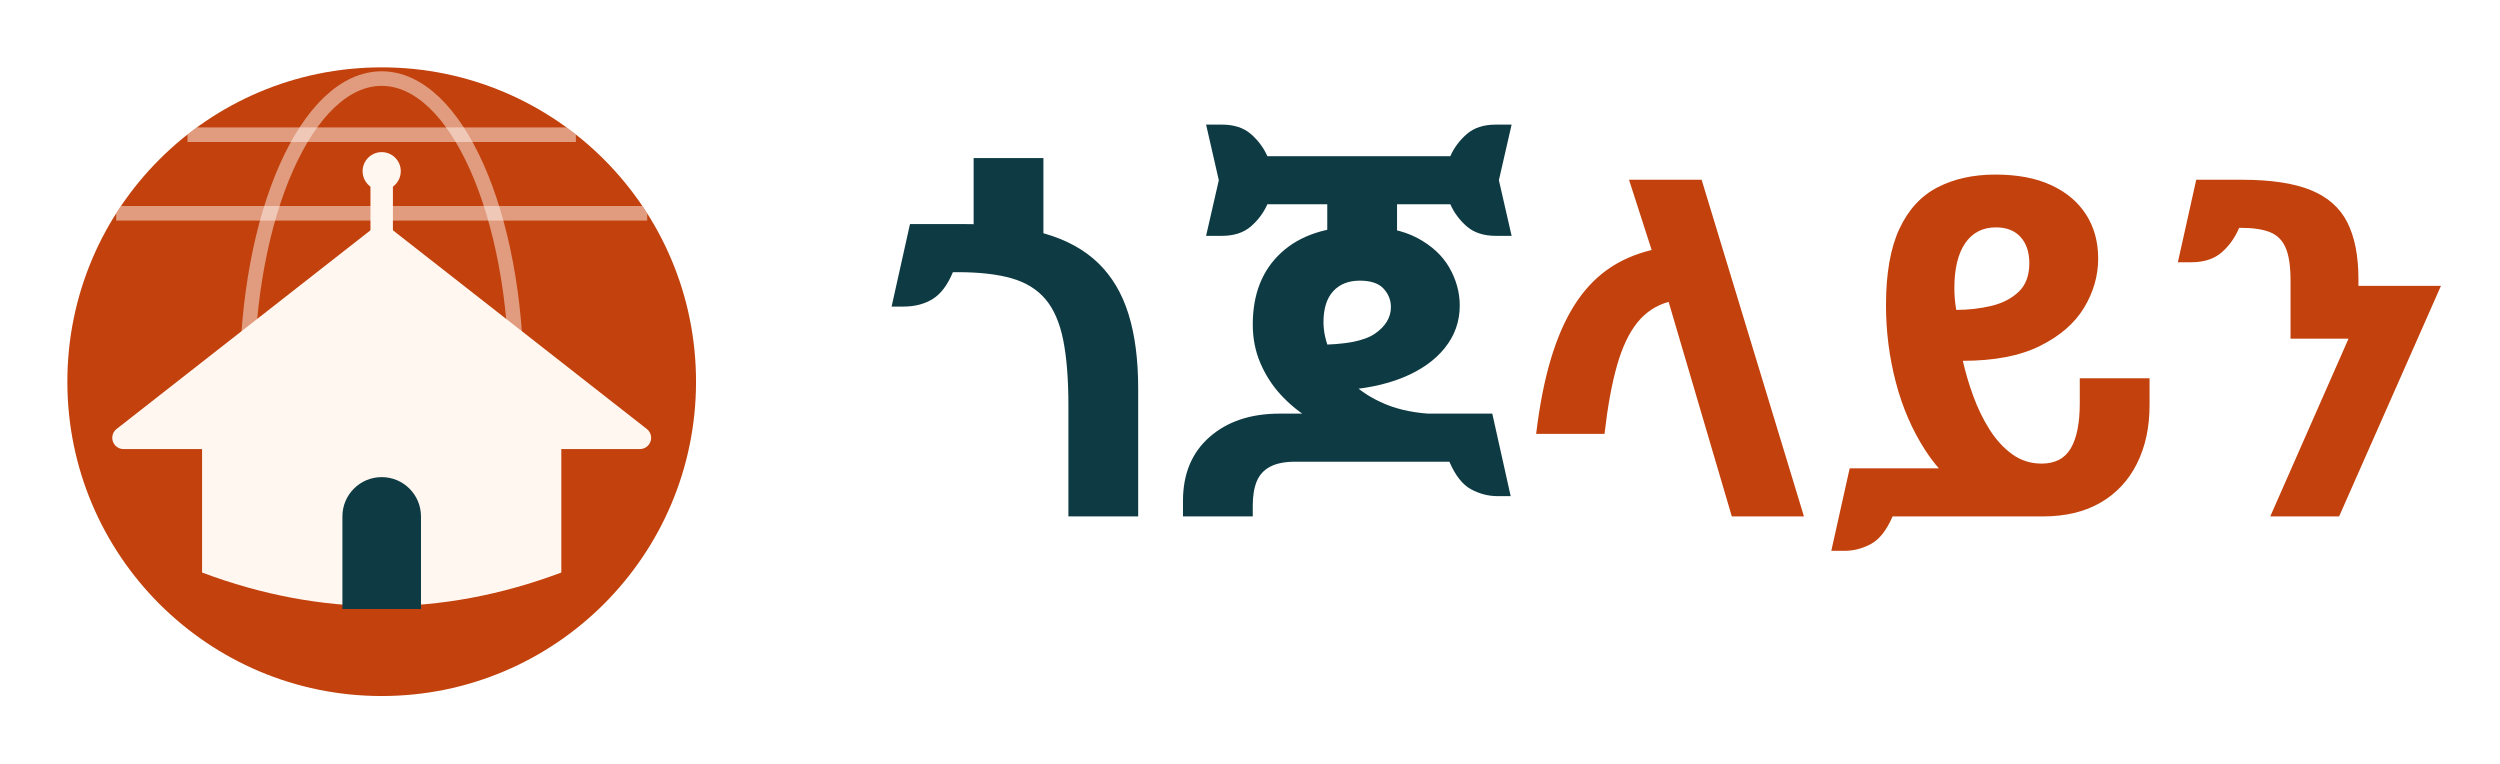
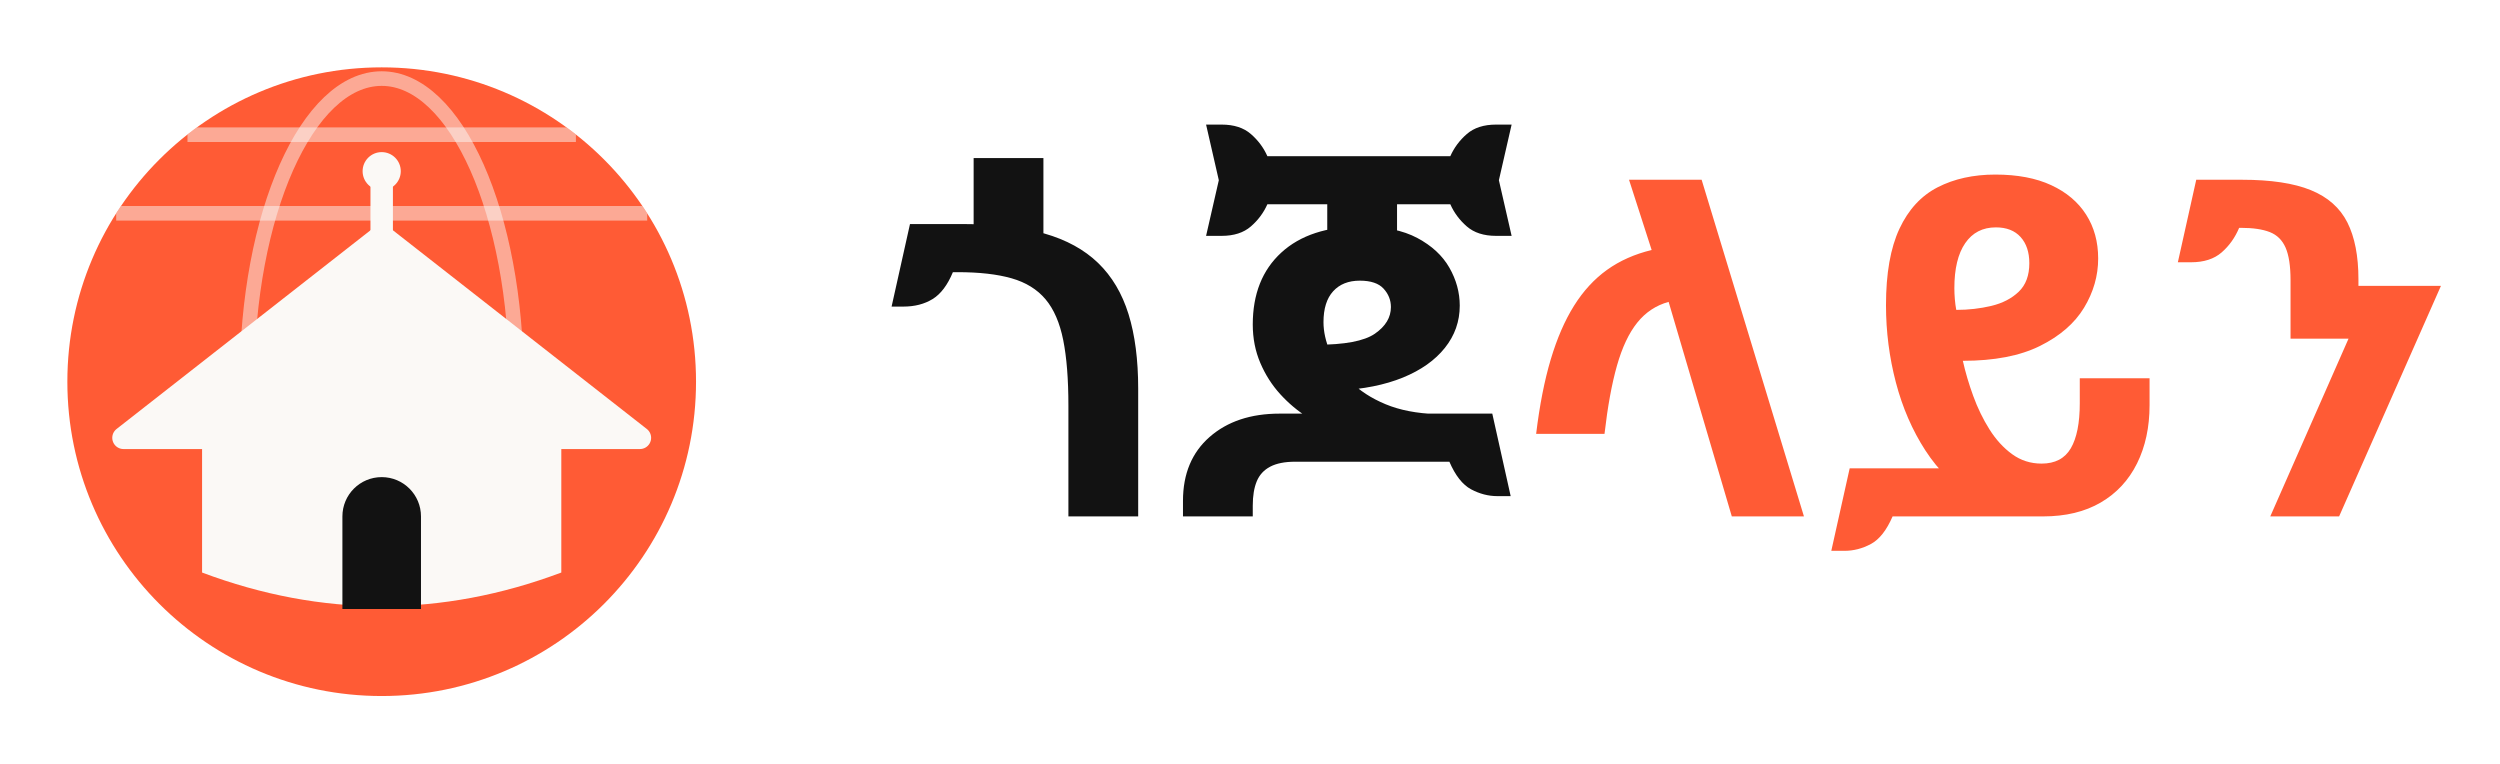
<svg xmlns="http://www.w3.org/2000/svg" viewBox="0 0 445.384 136" width="445.384" height="136" role="img" aria-label="Gojoline">
  <g transform="translate(8 8) scale(1)">
-     <circle cx="60" cy="60" r="56" fill="#C2410C" />
+     <circle cx="60" cy="60" r="56" fill="#FF5B35" />
    <clipPath id="h-sky">
      <path d="M4 60 A56 56 0 0 1 116 60 V70 H4 Z" />
    </clipPath>
-     <g clip-path="url(#h-sky)" fill="none" stroke="#FFF7F0" stroke-opacity="0.5" stroke-width="2.6">
+     <g clip-path="url(#h-sky)" fill="none" stroke="#FBF9F6" stroke-opacity="0.5" stroke-width="2.6">
      <ellipse cx="60" cy="60" rx="24" ry="54" />
      <path d="M12.7 30 H107.3 M25.4 16 H94.6" />
    </g>
-     <path d="M14 70 L60 34 L106 70 Z" fill="#FFF7F0" stroke="#FFF7F0" stroke-width="4" stroke-linejoin="round" />
-     <path d="M28 68 V94 Q60 106 92 94 V68 Z" fill="#FFF7F0" />
-     <path d="M60 35 V25" stroke="#FFF7F0" stroke-width="4" stroke-linecap="round" fill="none" />
-     <circle cx="60" cy="22.5" r="3.4" fill="#FFF7F0" />
-     <path d="M53 100.5 V84 A7 7 0 0 1 67 84 V100.5 Z" fill="#0E3B43" />
+     <path d="M14 70 L60 34 L106 70 Z" fill="#FBF9F6" stroke="#FBF9F6" stroke-width="4" stroke-linejoin="round" />
+     <path d="M28 68 V94 Q60 106 92 94 V68 Z" fill="#FBF9F6" />
+     <path d="M60 35 V25" stroke="#FBF9F6" stroke-width="4" stroke-linecap="round" fill="none" />
+     <circle cx="60" cy="22.5" r="3.4" fill="#FBF9F6" />
+     <path d="M53 100.5 V84 A7 7 0 0 1 67 84 V100.5 Z" fill="#121212" />
  </g>
-   <path d="M190.34 92.0V72.26Q190.34 65.204 189.416 60.584Q188.492 55.964 186.266 53.318Q184.04 50.672 180.218 49.58Q176.396 48.488 170.6 48.488H169.76Q168.332 51.932 166.148 53.276Q163.964 54.62 160.94 54.62H158.84L162.116 39.92H171.944Q180.176 39.92 186.056 41.6Q191.936 43.28 195.632 46.85Q199.328 50.42 201.05 55.964Q202.772 61.508 202.772 69.236V92.0ZM173.456 43.7V28.16H185.888V43.7Z M238.388 76.712Q235.7 76.04 233.012 74.36Q230.324 72.68 228.098 70.244Q225.872 67.808 224.528 64.658Q223.184 61.508 223.184 57.812Q223.184 49.664 228.266 45.002Q233.348 40.34 242.504 40.34Q248.636 40.34 252.5 42.398Q256.364 44.456 258.212 47.69Q260.06 50.924 260.06 54.452Q260.06 58.652 257.414 61.97Q254.768 65.288 249.938 67.262Q245.108 69.236 238.388 69.572L234.44 61.424Q242.084 61.424 244.94 59.45Q247.796 57.476 247.796 54.704Q247.796 52.856 246.494 51.428Q245.192 50.0 242.252 50.0Q239.228 50.0 237.506 51.89Q235.784 53.78 235.784 57.392Q235.784 59.912 236.96 62.684Q238.136 65.456 240.572 67.934Q243.008 70.412 246.83 72.008Q250.652 73.604 255.944 73.772ZM210.752 92.0V89.228Q210.752 82.004 215.498 77.846Q220.244 73.688 227.972 73.688H252.332V82.256H230.744Q227.972 82.256 226.292 83.138Q224.612 84.02 223.898 85.742Q223.184 87.464 223.184 90.068V92.0ZM236.456 45.296V29.84H248.888V45.296ZM214.868 42.02 217.136 32.108 214.868 22.196H217.64Q220.916 22.196 222.848 23.876Q224.78 25.556 225.788 27.824H258.38Q259.388 25.556 261.32 23.876Q263.252 22.196 266.528 22.196H269.3L267.032 32.108L269.3 42.02H266.528Q263.252 42.02 261.32 40.34Q259.388 38.66 258.38 36.392H225.788Q224.78 38.66 222.848 40.34Q220.916 42.02 217.64 42.02ZM266.78 88.388Q264.344 88.388 262.076 87.17Q259.808 85.952 258.212 82.256H248.132V73.688H265.856L269.132 88.388Z" fill="#0E3B43" />
-   <path d="M308.528 92.0 297.272 53.78Q293.912 54.704 291.686 57.476Q289.46 60.248 288.074 65.12Q286.688 69.992 285.848 77.3H273.668Q274.592 69.656 276.272 64.028Q277.952 58.4 280.43 54.452Q282.908 50.504 286.31 48.068Q289.712 45.632 294.248 44.54L290.216 32.024H303.152L321.38 92.0Z M363.968 92.0Q356.996 92.0 351.746 88.808Q346.496 85.616 343.01 80.24Q339.524 74.864 337.76 68.144Q335.996 61.424 335.996 54.368Q335.996 45.884 338.39 40.76Q340.784 35.636 345.194 33.368Q349.604 31.1 355.484 31.1Q361.364 31.1 365.438 32.99Q369.512 34.88 371.654 38.24Q373.796 41.6 373.796 46.052Q373.796 50.672 371.276 54.83Q368.756 58.988 363.422 61.634Q358.088 64.28 349.688 64.28Q350.36 67.304 351.536 70.538Q352.712 73.772 354.434 76.502Q356.156 79.232 358.466 80.912Q360.776 82.592 363.716 82.592Q367.328 82.592 368.924 79.862Q370.52 77.132 370.52 71.84V67.388H382.952V72.176Q382.952 78.056 380.726 82.55Q378.5 87.044 374.258 89.522Q370.016 92.0 363.968 92.0ZM342.044 92.0V83.432H353.636L363.968 92.0ZM348.512 55.208Q351.788 55.208 354.77 54.494Q357.752 53.78 359.642 51.974Q361.532 50.168 361.532 46.892Q361.532 43.952 359.978 42.23Q358.424 40.508 355.568 40.508Q352.04 40.508 350.108 43.322Q348.176 46.136 348.176 51.344Q348.176 52.268 348.26 53.276Q348.344 54.284 348.512 55.208ZM326.252 98.132 329.528 83.432H347.252V92.0H337.172Q335.576 95.696 333.308 96.914Q331.04 98.132 328.604 98.132Z M404.456 92.0 418.4 60.332H408.068V49.916Q408.068 46.136 407.186 44.12Q406.304 42.104 404.372 41.348Q402.44 40.592 399.248 40.592H398.912Q397.82 43.196 395.804 44.96Q393.788 46.724 390.344 46.724H387.992L391.268 32.024H399.416Q407.144 32.024 411.68 33.872Q416.216 35.72 418.19 39.626Q420.164 43.532 420.164 49.748V50.924H434.864L416.72 92.0Z" fill="#C2410C" />
+   <path d="M190.34 92.0V72.26Q190.34 65.204 189.416 60.584Q188.492 55.964 186.266 53.318Q184.04 50.672 180.218 49.58Q176.396 48.488 170.6 48.488H169.76Q168.332 51.932 166.148 53.276Q163.964 54.62 160.94 54.62H158.84L162.116 39.92H171.944Q180.176 39.92 186.056 41.6Q191.936 43.28 195.632 46.85Q199.328 50.42 201.05 55.964Q202.772 61.508 202.772 69.236V92.0ZM173.456 43.7V28.16H185.888V43.7Z M238.388 76.712Q235.7 76.04 233.012 74.36Q230.324 72.68 228.098 70.244Q225.872 67.808 224.528 64.658Q223.184 61.508 223.184 57.812Q223.184 49.664 228.266 45.002Q233.348 40.34 242.504 40.34Q248.636 40.34 252.5 42.398Q256.364 44.456 258.212 47.69Q260.06 50.924 260.06 54.452Q260.06 58.652 257.414 61.97Q254.768 65.288 249.938 67.262Q245.108 69.236 238.388 69.572L234.44 61.424Q242.084 61.424 244.94 59.45Q247.796 57.476 247.796 54.704Q247.796 52.856 246.494 51.428Q245.192 50.0 242.252 50.0Q239.228 50.0 237.506 51.89Q235.784 53.78 235.784 57.392Q235.784 59.912 236.96 62.684Q238.136 65.456 240.572 67.934Q243.008 70.412 246.83 72.008Q250.652 73.604 255.944 73.772ZM210.752 92.0V89.228Q210.752 82.004 215.498 77.846Q220.244 73.688 227.972 73.688H252.332V82.256H230.744Q227.972 82.256 226.292 83.138Q224.612 84.02 223.898 85.742Q223.184 87.464 223.184 90.068V92.0ZM236.456 45.296V29.84H248.888V45.296ZM214.868 42.02 217.136 32.108 214.868 22.196H217.64Q220.916 22.196 222.848 23.876Q224.78 25.556 225.788 27.824H258.38Q259.388 25.556 261.32 23.876Q263.252 22.196 266.528 22.196H269.3L267.032 32.108L269.3 42.02H266.528Q263.252 42.02 261.32 40.34Q259.388 38.66 258.38 36.392H225.788Q224.78 38.66 222.848 40.34Q220.916 42.02 217.64 42.02ZM266.78 88.388Q264.344 88.388 262.076 87.17Q259.808 85.952 258.212 82.256H248.132V73.688H265.856L269.132 88.388Z" fill="#121212" />
+   <path d="M308.528 92.0 297.272 53.78Q293.912 54.704 291.686 57.476Q289.46 60.248 288.074 65.12Q286.688 69.992 285.848 77.3H273.668Q274.592 69.656 276.272 64.028Q277.952 58.4 280.43 54.452Q282.908 50.504 286.31 48.068Q289.712 45.632 294.248 44.54L290.216 32.024H303.152L321.38 92.0Z M363.968 92.0Q356.996 92.0 351.746 88.808Q346.496 85.616 343.01 80.24Q339.524 74.864 337.76 68.144Q335.996 61.424 335.996 54.368Q335.996 45.884 338.39 40.76Q340.784 35.636 345.194 33.368Q349.604 31.1 355.484 31.1Q361.364 31.1 365.438 32.99Q369.512 34.88 371.654 38.24Q373.796 41.6 373.796 46.052Q373.796 50.672 371.276 54.83Q368.756 58.988 363.422 61.634Q358.088 64.28 349.688 64.28Q350.36 67.304 351.536 70.538Q352.712 73.772 354.434 76.502Q356.156 79.232 358.466 80.912Q360.776 82.592 363.716 82.592Q367.328 82.592 368.924 79.862Q370.52 77.132 370.52 71.84V67.388H382.952V72.176Q382.952 78.056 380.726 82.55Q378.5 87.044 374.258 89.522Q370.016 92.0 363.968 92.0ZM342.044 92.0V83.432H353.636L363.968 92.0ZM348.512 55.208Q351.788 55.208 354.77 54.494Q357.752 53.78 359.642 51.974Q361.532 50.168 361.532 46.892Q361.532 43.952 359.978 42.23Q358.424 40.508 355.568 40.508Q352.04 40.508 350.108 43.322Q348.176 46.136 348.176 51.344Q348.176 52.268 348.26 53.276Q348.344 54.284 348.512 55.208ZM326.252 98.132 329.528 83.432H347.252V92.0H337.172Q335.576 95.696 333.308 96.914Q331.04 98.132 328.604 98.132Z M404.456 92.0 418.4 60.332H408.068V49.916Q408.068 46.136 407.186 44.12Q406.304 42.104 404.372 41.348Q402.44 40.592 399.248 40.592H398.912Q397.82 43.196 395.804 44.96Q393.788 46.724 390.344 46.724H387.992L391.268 32.024H399.416Q407.144 32.024 411.68 33.872Q416.216 35.72 418.19 39.626Q420.164 43.532 420.164 49.748V50.924H434.864L416.72 92.0Z" fill="#FF5B35" />
</svg>
